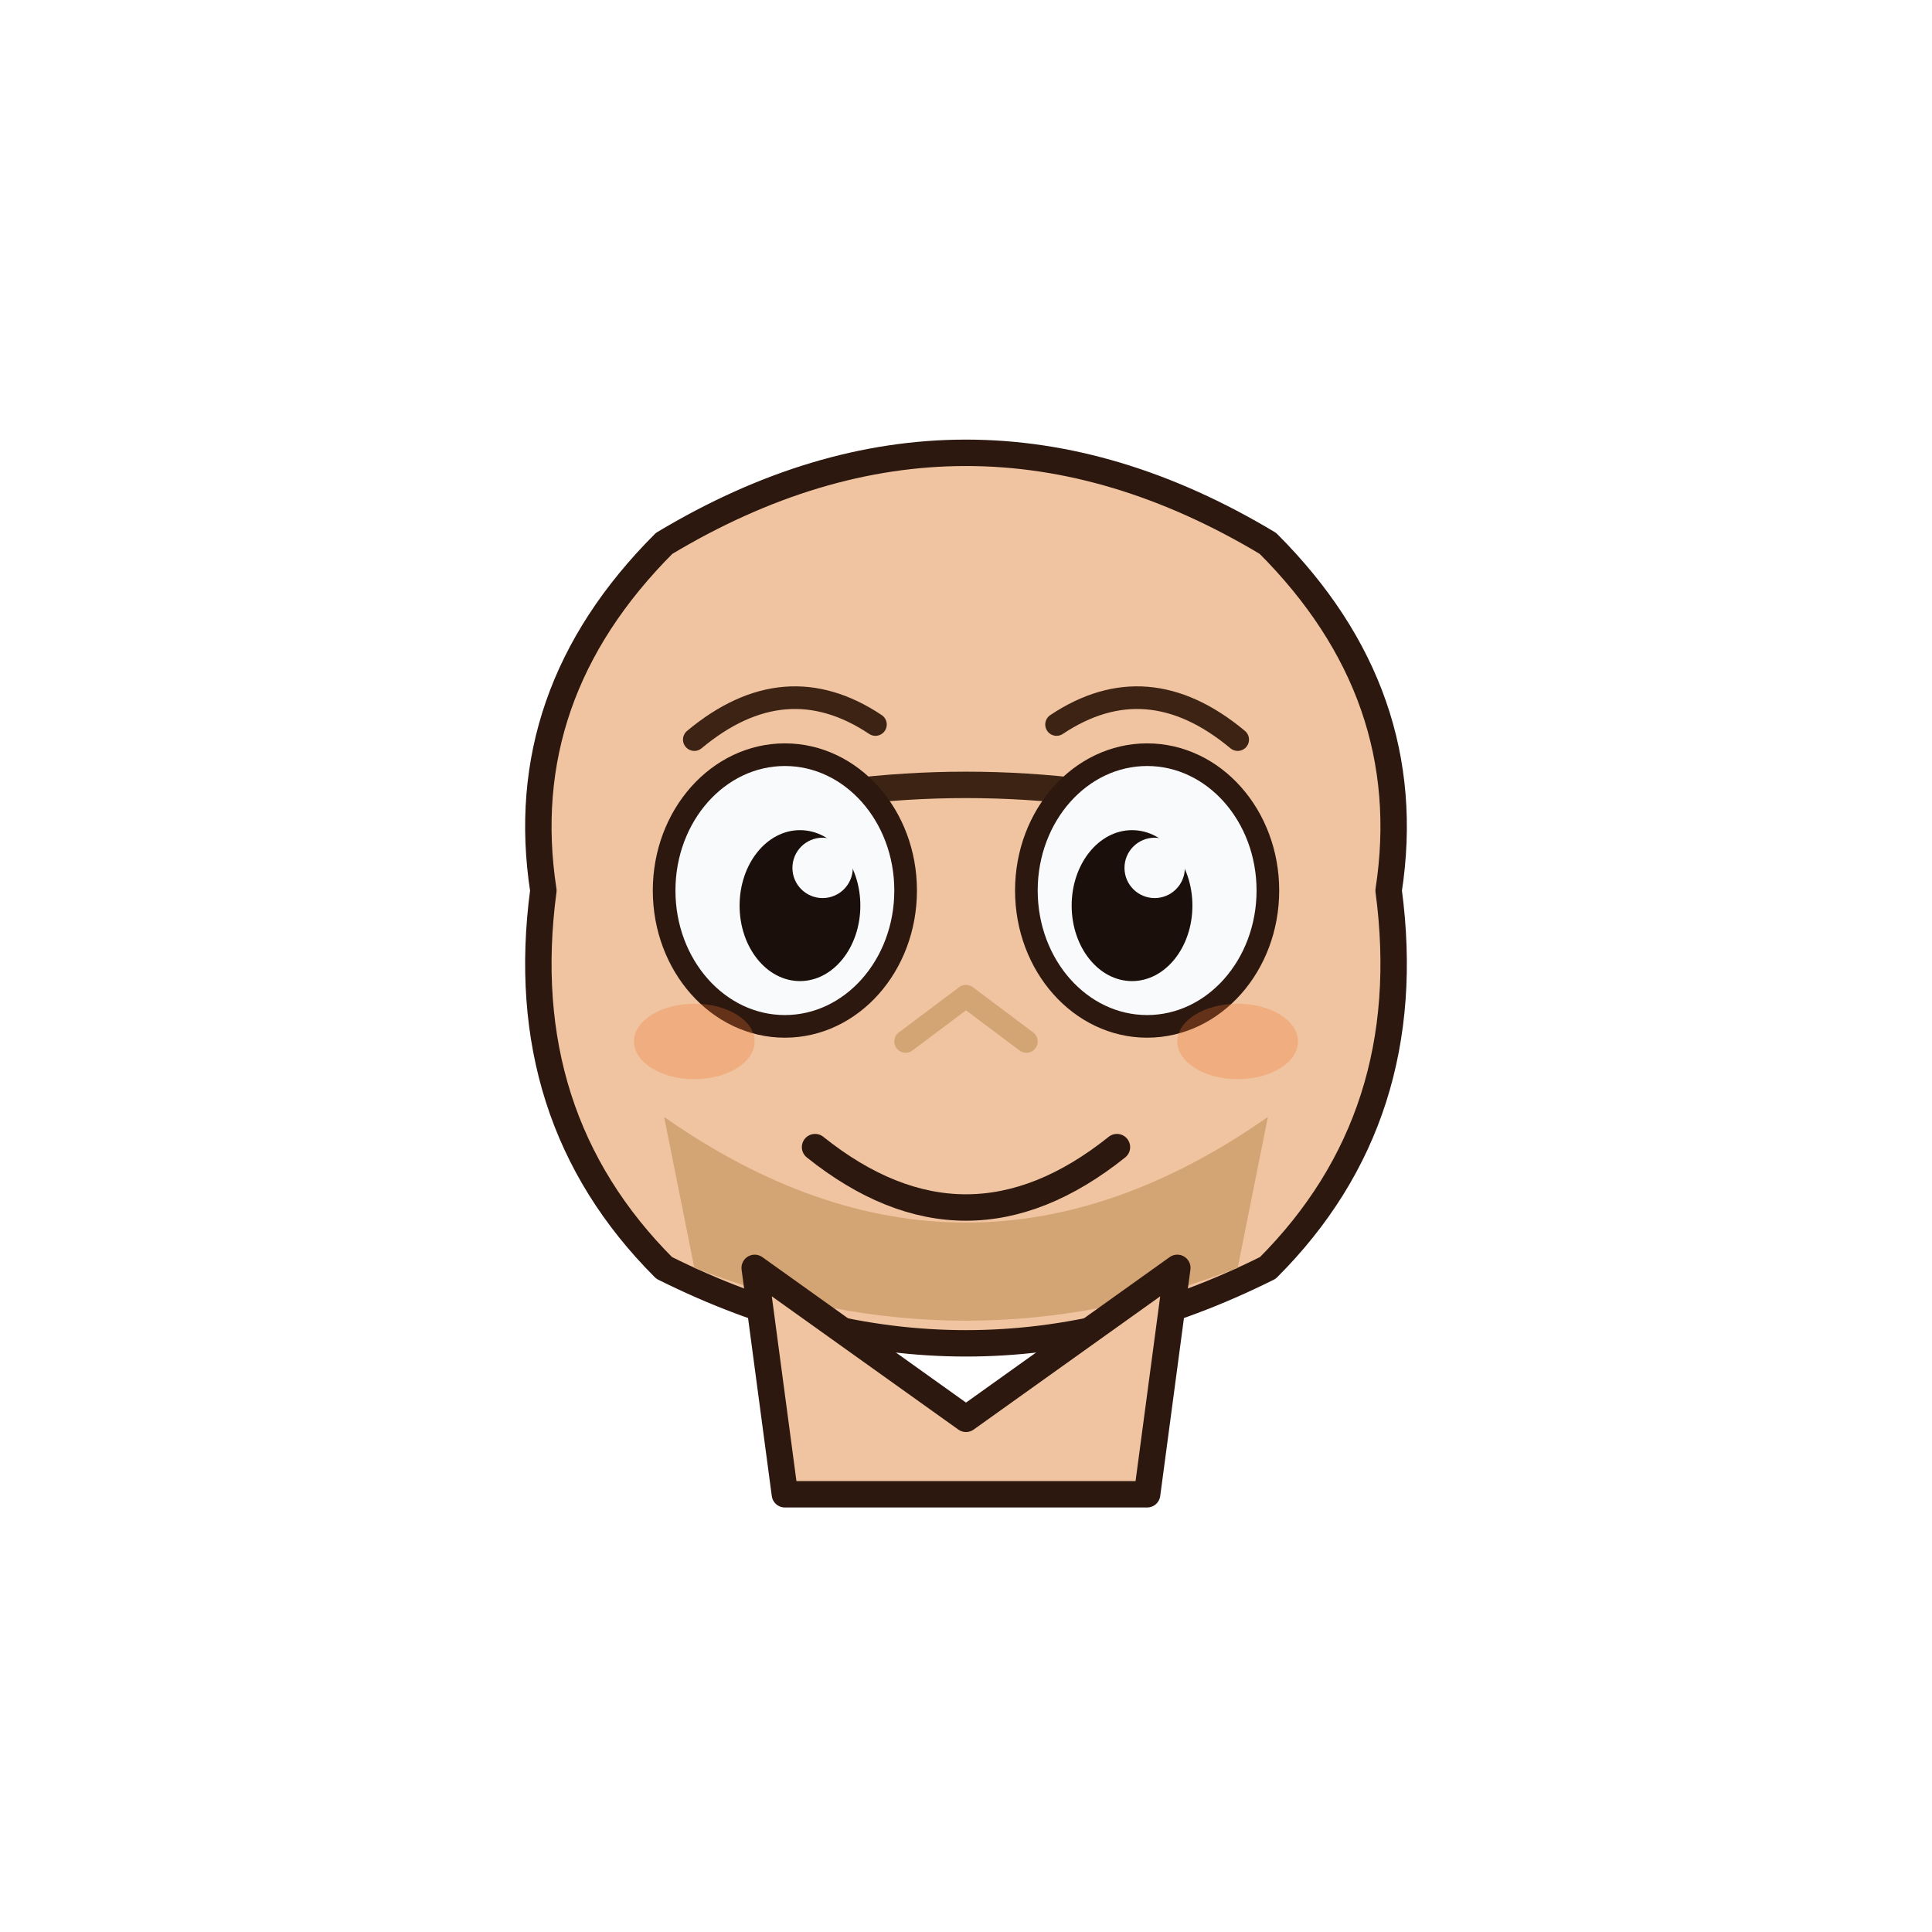
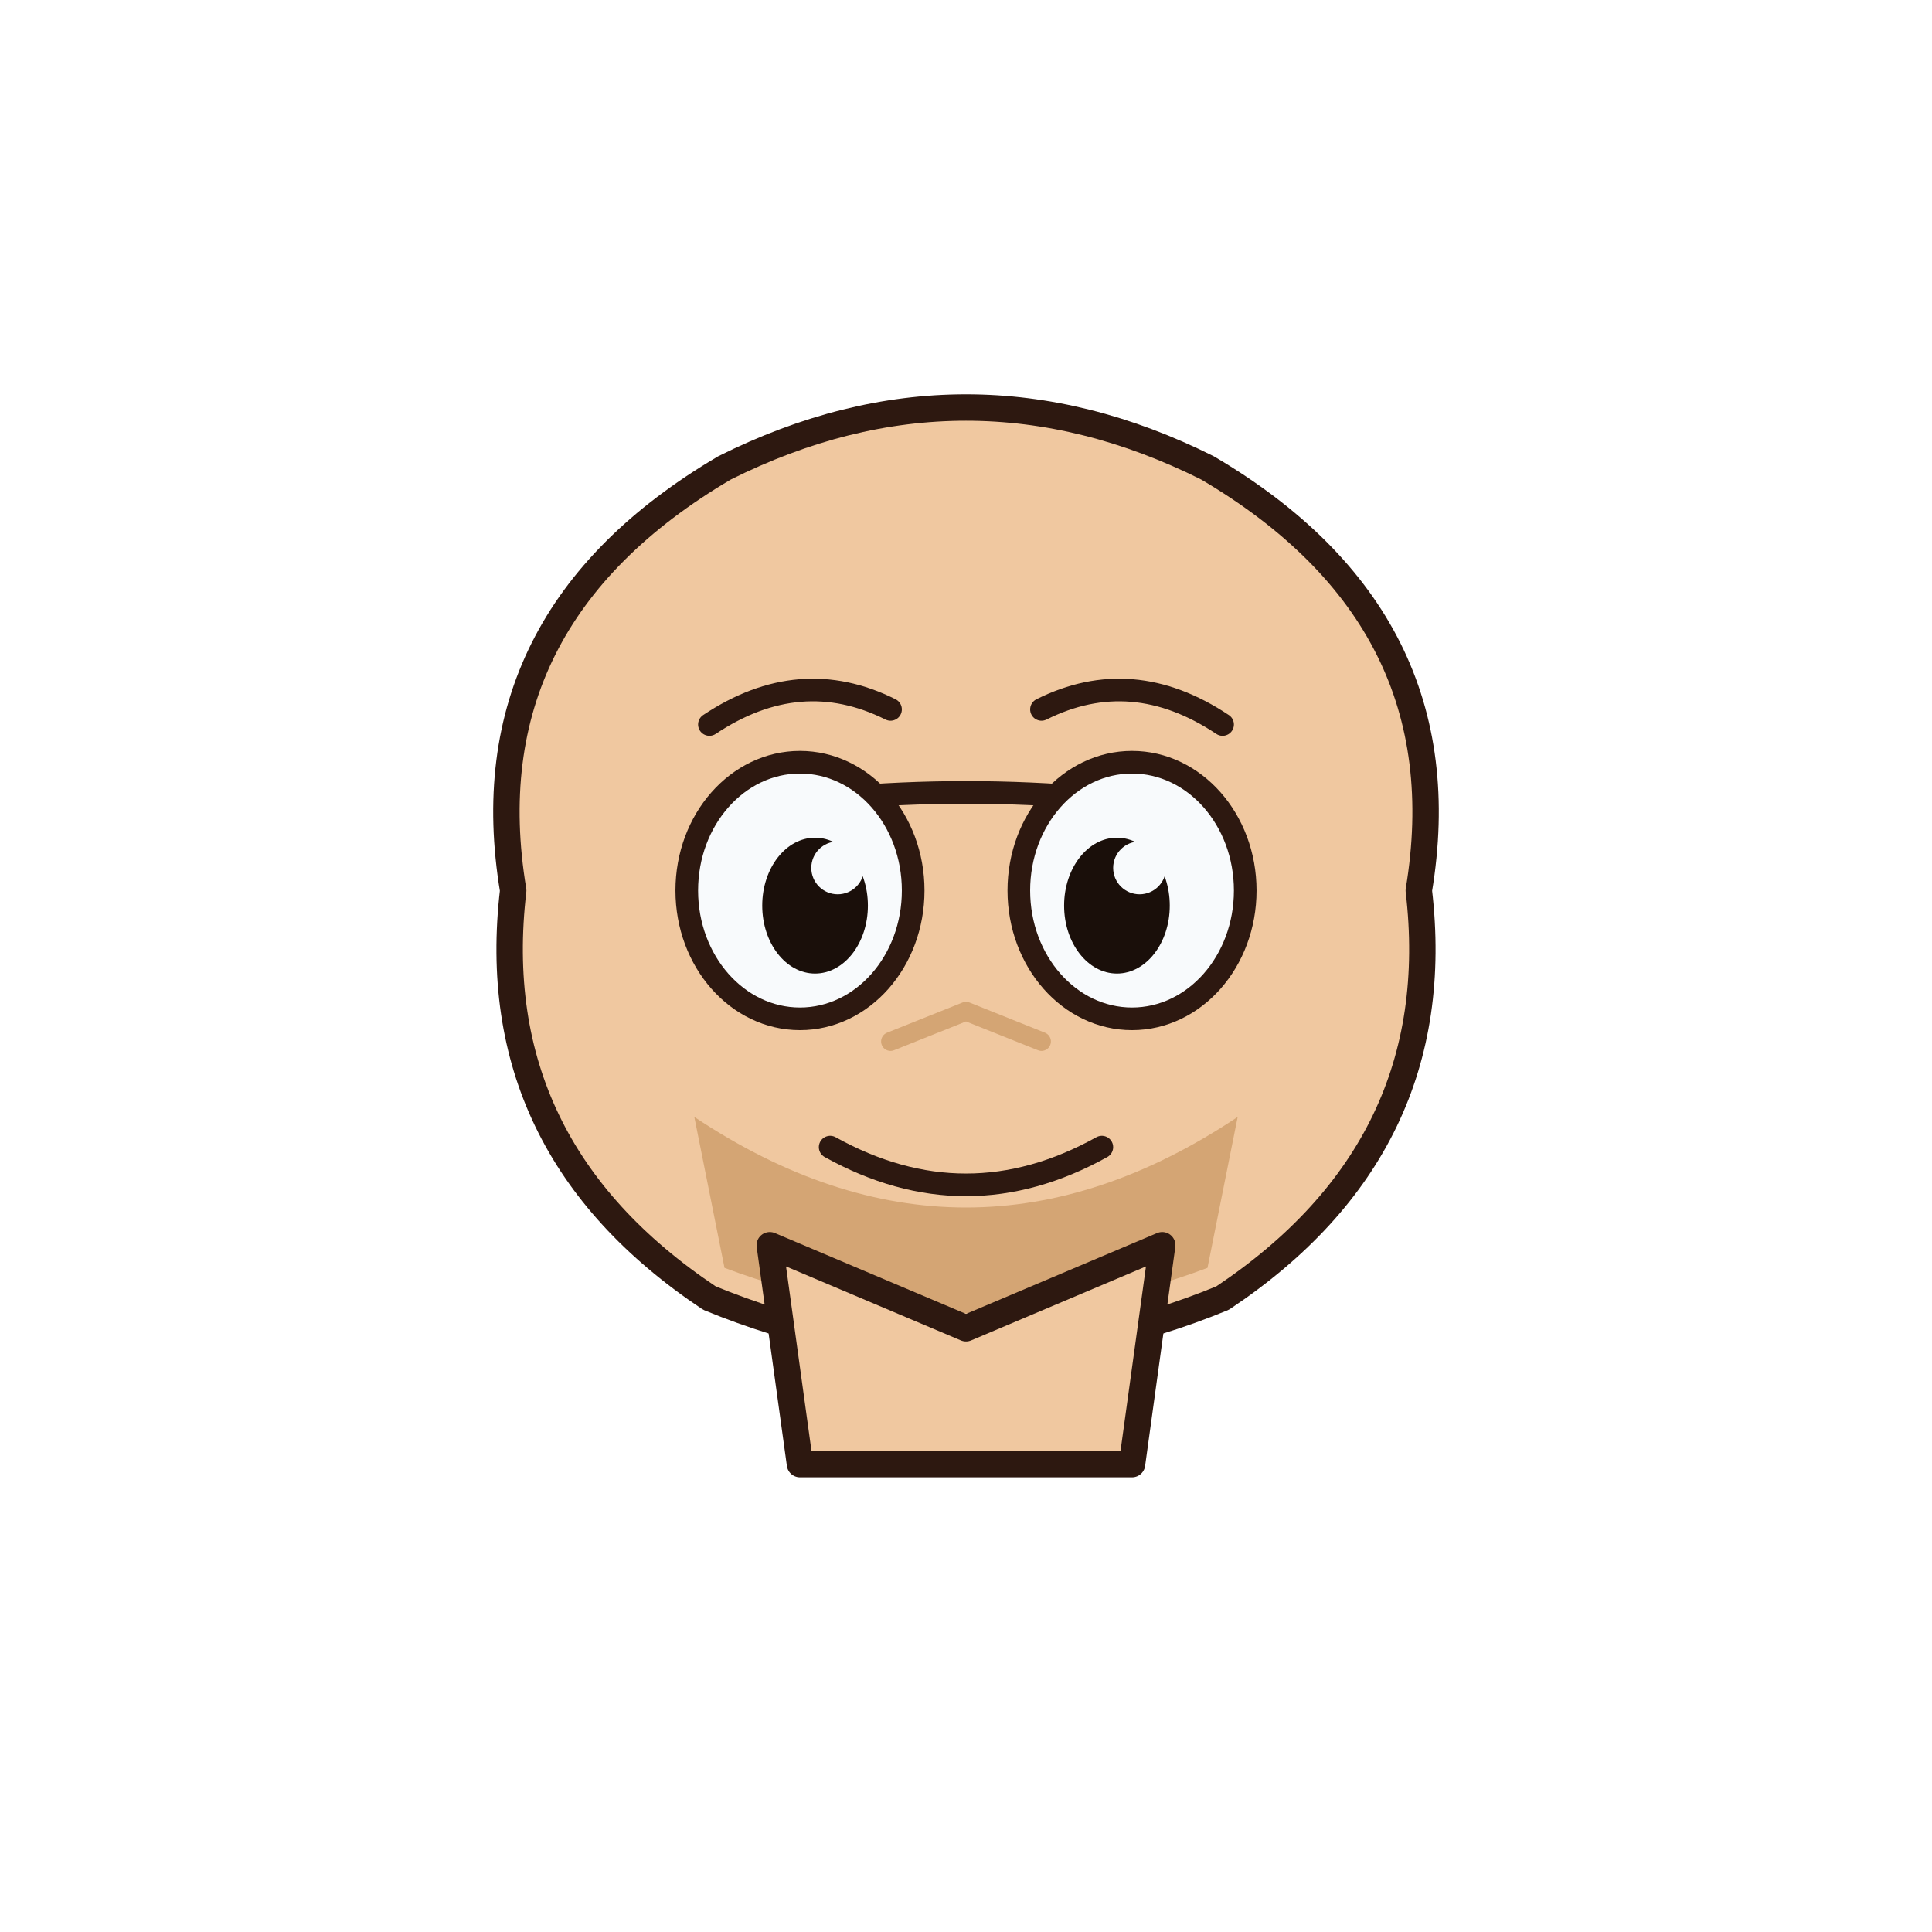
<svg xmlns="http://www.w3.org/2000/svg" viewBox="0 0 256 256" width="256" height="256" aria-hidden="true">
  <g fill-rule="evenodd" stroke-linejoin="round" stroke-linecap="round">
-     <path d="M 72 118 Q 68 92 88 72 Q 128 48 168 72 Q 188 92 184 118 Q 188 148 168 168 Q 128 188 88 168 Q 68 148 72 118 Z" fill="#f0c4a0" stroke="#2d1810" stroke-width="3.5" />
-     <path d="M 88 148 Q 128 176 168 148 L 164 168 Q 128 182 92 168 Z" fill="#d4a574" stroke="none" />
-     <path d="M 100 168 L 128 188 L 156 168 L 152 198 L 104 198 Z" fill="#f0c4a0" stroke="#2d1810" stroke-width="3.5" />
-     <path d="M 96 108 Q 128 100 160 108" fill="none" stroke="#3d2314" stroke-width="3.5" stroke-linecap="round" />
-     <ellipse cx="104" cy="118" rx="16" ry="18" fill="#f8fafc" stroke="#2d1810" stroke-width="3" />
-     <ellipse cx="152" cy="118" rx="16" ry="18" fill="#f8fafc" stroke="#2d1810" stroke-width="3" />
-     <ellipse cx="106" cy="120" rx="8" ry="10" fill="#1a0f0a" />
-     <ellipse cx="150" cy="120" rx="8" ry="10" fill="#1a0f0a" />
-     <circle cx="109" cy="115" r="4" fill="#f8fafc" />
-     <circle cx="153" cy="115" r="4" fill="#f8fafc" />
-     <path d="M 120 138 L 128 132 L 136 138" fill="none" stroke="#d4a574" stroke-width="3" stroke-linecap="round" />
-     <path d="M 108 152 Q 128 168 148 152" fill="none" stroke="#2d1810" stroke-width="3.5" stroke-linecap="round" />
-     <path d="M 92 98 Q 104 88 116 96" fill="none" stroke="#3d2314" stroke-width="3" stroke-linecap="round" />
-     <path d="M 140 96 Q 152 88 164 98" fill="none" stroke="#3d2314" stroke-width="3" stroke-linecap="round" />
-     <ellipse cx="92" cy="138" rx="8" ry="5" fill="#f07830" opacity="0.28" />
-     <ellipse cx="164" cy="138" rx="8" ry="5" fill="#f07830" opacity="0.28" />
+     <path d="M 68 118 Q 62 82 96 62 Q 128 46 160 62 Q 194 82 188 118 Q 192 152 162 172 Q 128 186 94 172 Q 64 152 68 118 Z" fill="#f0c8a0" stroke="#2d1810" stroke-width="3.5" />
+     <path d="M 92 148 Q 128 172 164 148 L 160 168 Q 128 180 96 168 Z" fill="#d4a574" stroke="none" />
+     <path d="M 102 165 L 128 176 L 154 165 L 150 194 L 106 194 Z" fill="#f0c8a0" stroke="#2d1810" stroke-width="3.5" />
+     <path d="M 94 108 Q 128 102 162 108" fill="none" stroke="#2d1810" stroke-width="3" stroke-linecap="round" />
+     <ellipse cx="106" cy="118" rx="15" ry="17" fill="#f8fafc" stroke="#2d1810" stroke-width="3" />
+     <ellipse cx="150" cy="118" rx="15" ry="17" fill="#f8fafc" stroke="#2d1810" stroke-width="3" />
+     <ellipse cx="108" cy="120" rx="7" ry="9" fill="#1a0f0a" />
+     <ellipse cx="148" cy="120" rx="7" ry="9" fill="#1a0f0a" />
+     <circle cx="111" cy="115" r="3.5" fill="#f8fafc" />
+     <circle cx="151" cy="115" r="3.5" fill="#f8fafc" />
+     <path d="M 118 138 L 128 134 L 138 138" fill="none" stroke="#d4a574" stroke-width="2.5" stroke-linecap="round" />
+     <path d="M 110 152 Q 128 162 146 152" fill="none" stroke="#2d1810" stroke-width="3" stroke-linecap="round" />
+     <path d="M 94 96 Q 106 88 118 94" fill="none" stroke="#2d1810" stroke-width="3" stroke-linecap="round" />
+     <path d="M 138 94 Q 150 88 162 96" fill="none" stroke="#2d1810" stroke-width="3" stroke-linecap="round" />
  </g>
</svg>
